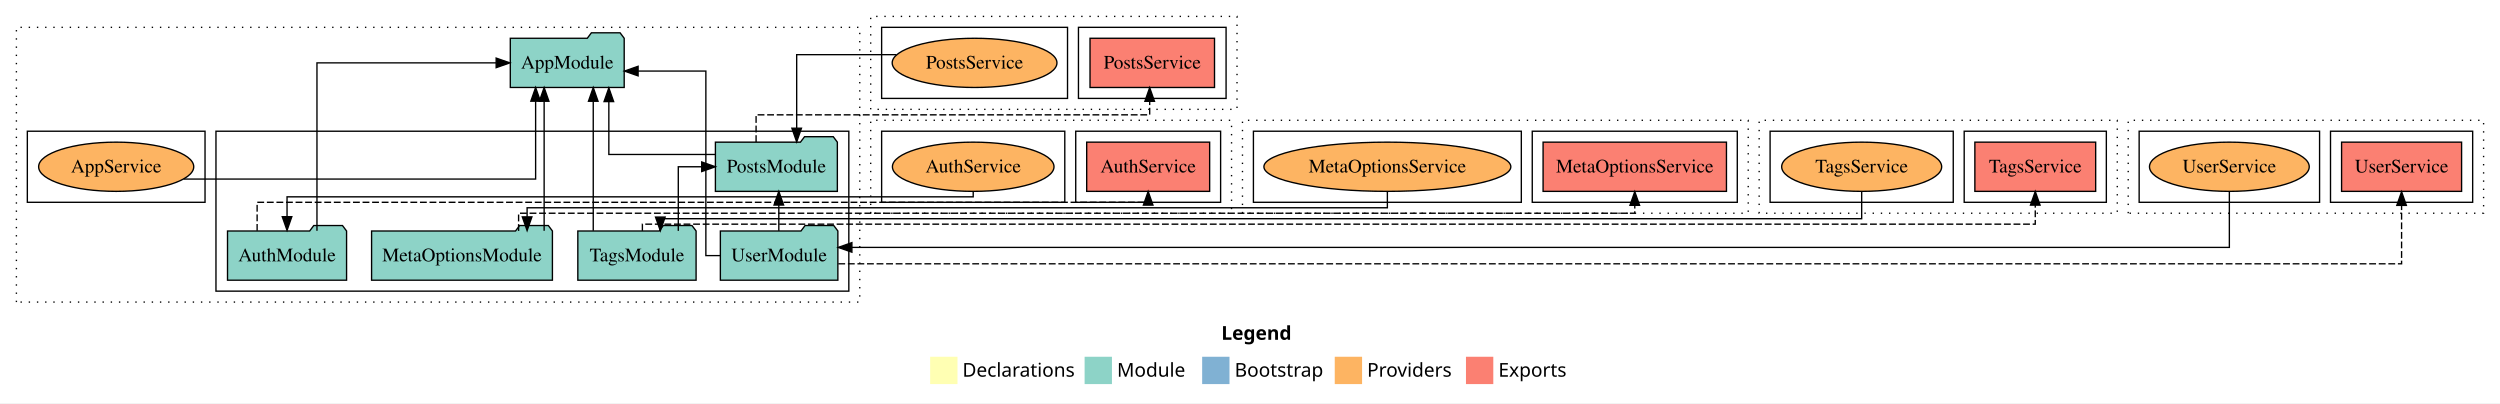
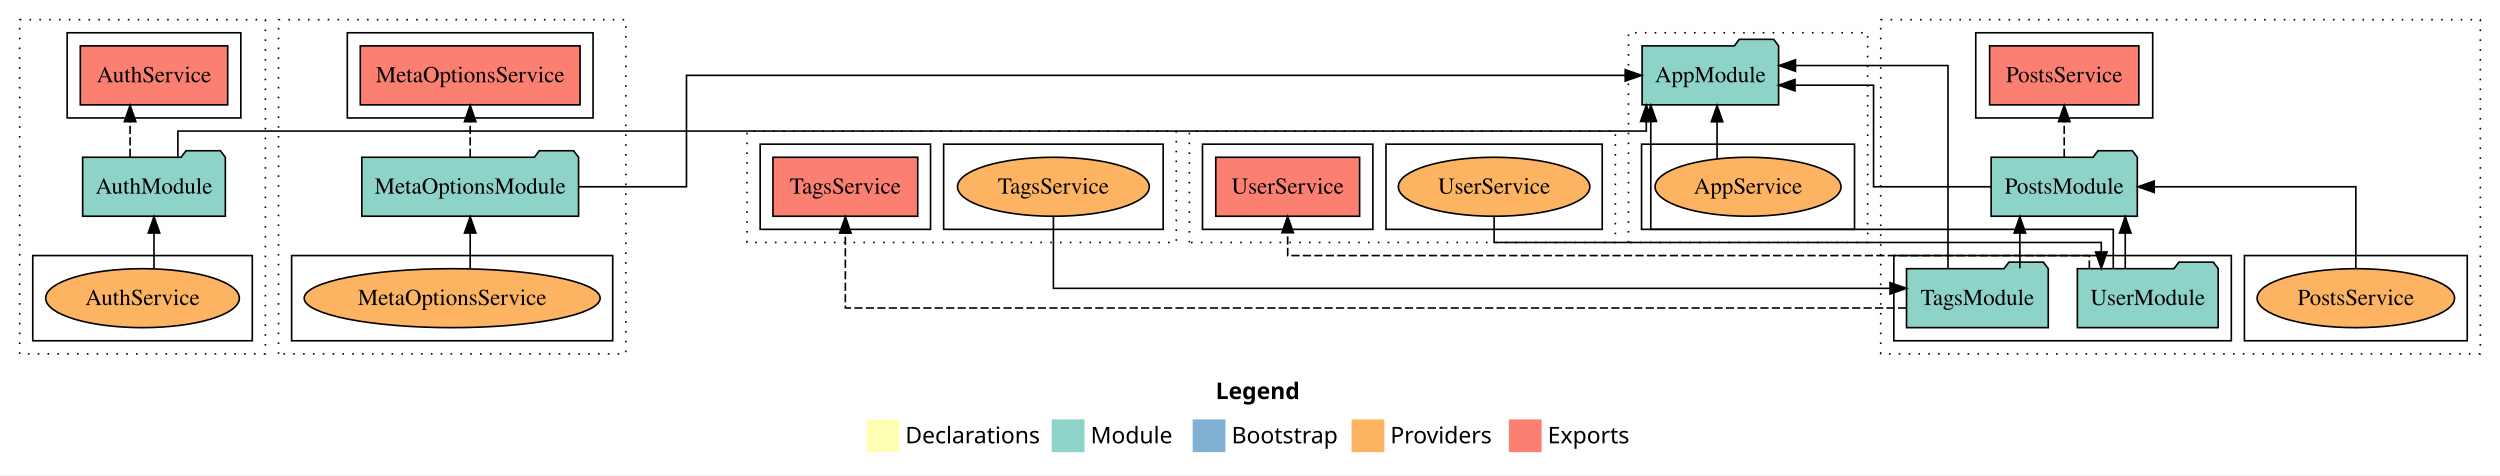
- <svg xmlns="http://www.w3.org/2000/svg" width="1829pt" height="295pt" viewBox="0.00 0.00 1829.00 295.00">
-   <g id="graph0" class="graph" transform="scale(1 1) rotate(0) translate(4 291)">
-     <polygon fill="white" stroke="transparent" points="-4,4 -4,-291 1825,-291 1825,4 -4,4" />
-     <text text-anchor="start" x="889.51" y="-42.4" font-family="Times-12" font-weight="bold" font-size="14.00">Legend</text>
-     <polygon fill="#ffffb3" stroke="transparent" points="676.5,-10 676.5,-30 696.5,-30 696.5,-10 676.5,-10" />
-     <text text-anchor="start" x="700.13" y="-15.4" font-family="Times-12" font-size="14.00">  Declarations</text>
-     <polygon fill="#8dd3c7" stroke="transparent" points="789.5,-10 789.5,-30 809.5,-30 809.5,-10 789.5,-10" />
-     <text text-anchor="start" x="813.23" y="-15.4" font-family="Times-12" font-size="14.00">  Module</text>
-     <polygon fill="#80b1d3" stroke="transparent" points="875.5,-10 875.5,-30 895.5,-30 895.5,-10 875.5,-10" />
-     <text text-anchor="start" x="899.28" y="-15.4" font-family="Times-12" font-size="14.00">  Bootstrap</text>
-     <polygon fill="#fdb462" stroke="transparent" points="972.5,-10 972.5,-30 992.5,-30 992.5,-10 972.5,-10" />
-     <text text-anchor="start" x="996.17" y="-15.4" font-family="Times-12" font-size="14.00">  Providers</text>
-     <polygon fill="#fb8072" stroke="transparent" points="1068.5,-10 1068.5,-30 1088.5,-30 1088.5,-10 1068.5,-10" />
-     <text text-anchor="start" x="1092.23" y="-15.4" font-family="Times-12" font-size="14.00">  Exports</text>
+ <svg xmlns="http://www.w3.org/2000/svg" width="1526pt" height="290pt" viewBox="0.00 0.00 1526.00 290.00">
+   <g id="graph0" class="graph" transform="scale(1 1) rotate(0) translate(4 286)">
+     <polygon fill="white" stroke="transparent" points="-4,4 -4,-286 1522,-286 1522,4 -4,4" />
+     <text text-anchor="start" x="738.01" y="-42.4" font-family="Times-12" font-weight="bold" font-size="14.00">Legend</text>
+     <polygon fill="#ffffb3" stroke="transparent" points="525,-10 525,-30 545,-30 545,-10 525,-10" />
+     <text text-anchor="start" x="548.63" y="-15.4" font-family="Times-12" font-size="14.00">  Declarations</text>
+     <polygon fill="#8dd3c7" stroke="transparent" points="638,-10 638,-30 658,-30 658,-10 638,-10" />
+     <text text-anchor="start" x="661.73" y="-15.4" font-family="Times-12" font-size="14.00">  Module</text>
+     <polygon fill="#80b1d3" stroke="transparent" points="724,-10 724,-30 744,-30 744,-10 724,-10" />
+     <text text-anchor="start" x="747.78" y="-15.4" font-family="Times-12" font-size="14.00">  Bootstrap</text>
+     <polygon fill="#fdb462" stroke="transparent" points="821,-10 821,-30 841,-30 841,-10 821,-10" />
+     <text text-anchor="start" x="844.67" y="-15.4" font-family="Times-12" font-size="14.00">  Providers</text>
+     <polygon fill="#fb8072" stroke="transparent" points="917,-10 917,-30 937,-30 937,-10 917,-10" />
+     <text text-anchor="start" x="940.73" y="-15.4" font-family="Times-12" font-size="14.00">  Exports</text>
+     <g id="clust13" class="cluster">
+       <polygon fill="none" stroke="black" stroke-dasharray="1,5" points="166,-70 166,-274 378,-274 378,-70 166,-70" />
+     </g>
+     <g id="clust16" class="cluster">
+       <polygon fill="none" stroke="black" points="208,-214 208,-266 358,-266 358,-214 208,-214" />
+     </g>
+     <g id="clust18" class="cluster">
+       <polygon fill="none" stroke="black" points="174,-78 174,-130 370,-130 370,-78 174,-78" />
+     </g>
+     <g id="clust7" class="cluster">
+       <polygon fill="none" stroke="black" stroke-dasharray="1,5" points="8,-70 8,-274 158,-274 158,-70 8,-70" />
+     </g>
+     <g id="clust12" class="cluster">
+       <polygon fill="none" stroke="black" points="16,-78 16,-130 150,-130 150,-78 16,-78" />
+     </g>
+     <g id="clust10" class="cluster">
+       <polygon fill="none" stroke="black" points="37,-214 37,-266 143,-266 143,-214 37,-214" />
+     </g>
+     <g id="clust19" class="cluster">
+       <polygon fill="none" stroke="black" stroke-dasharray="1,5" points="1144,-70 1144,-274 1510,-274 1510,-70 1144,-70" />
+     </g>
+     <g id="clust22" class="cluster">
+       <polygon fill="none" stroke="black" points="1202,-214 1202,-266 1310,-266 1310,-214 1202,-214" />
+     </g>
+     <g id="clust21" class="cluster">
+       <polygon fill="none" stroke="black" points="1152,-78 1152,-130 1358,-130 1358,-78 1152,-78" />
+     </g>
+     <g id="clust24" class="cluster">
+       <polygon fill="none" stroke="black" points="1366,-78 1366,-130 1502,-130 1502,-78 1366,-78" />
+     </g>
+     <g id="clust31" class="cluster">
+       <polygon fill="none" stroke="black" stroke-dasharray="1,5" points="722,-138 722,-206 982,-206 982,-138 722,-138" />
+     </g>
+     <g id="clust36" class="cluster">
+       <polygon fill="none" stroke="black" points="842,-146 842,-198 974,-198 974,-146 842,-146" />
+     </g>
+     <g id="clust34" class="cluster">
+       <polygon fill="none" stroke="black" points="730,-146 730,-198 834,-198 834,-146 730,-146" />
+     </g>
    <g id="clust1" class="cluster">
-       <polygon fill="none" stroke="black" stroke-dasharray="1,5" points="8,-70 8,-271 625,-271 625,-70 8,-70" />
-     </g>
-     <g id="clust3" class="cluster">
-       <polygon fill="none" stroke="black" points="154,-78 154,-195 617,-195 617,-78 154,-78" />
+       <polygon fill="none" stroke="black" stroke-dasharray="1,5" points="990,-138 990,-266 1136,-266 1136,-138 990,-138" />
    </g>
    <g id="clust6" class="cluster">
-       <polygon fill="none" stroke="black" points="16,-143 16,-195 146,-195 146,-143 16,-143" />
-     </g>
-     <g id="clust7" class="cluster">
-       <polygon fill="none" stroke="black" stroke-dasharray="1,5" points="633,-135 633,-203 897,-203 897,-135 633,-135" />
-     </g>
-     <g id="clust10" class="cluster">
-       <polygon fill="none" stroke="black" points="783,-143 783,-195 889,-195 889,-143 783,-143" />
-     </g>
-     <g id="clust12" class="cluster">
-       <polygon fill="none" stroke="black" points="641,-143 641,-195 775,-195 775,-143 641,-143" />
-     </g>
-     <g id="clust13" class="cluster">
-       <polygon fill="none" stroke="black" stroke-dasharray="1,5" points="905,-135 905,-203 1275,-203 1275,-135 905,-135" />
-     </g>
-     <g id="clust16" class="cluster">
-       <polygon fill="none" stroke="black" points="1117,-143 1117,-195 1267,-195 1267,-143 1117,-143" />
-     </g>
-     <g id="clust18" class="cluster">
-       <polygon fill="none" stroke="black" points="913,-143 913,-195 1109,-195 1109,-143 913,-143" />
-     </g>
-     <g id="clust19" class="cluster">
-       <polygon fill="none" stroke="black" stroke-dasharray="1,5" points="633,-211 633,-279 901,-279 901,-211 633,-211" />
-     </g>
-     <g id="clust22" class="cluster">
-       <polygon fill="none" stroke="black" points="785,-219 785,-271 893,-271 893,-219 785,-219" />
-     </g>
-     <g id="clust24" class="cluster">
-       <polygon fill="none" stroke="black" points="641,-219 641,-271 777,-271 777,-219 641,-219" />
+       <polygon fill="none" stroke="black" points="998,-146 998,-198 1128,-198 1128,-146 998,-146" />
    </g>
    <g id="clust25" class="cluster">
-       <polygon fill="none" stroke="black" stroke-dasharray="1,5" points="1283,-135 1283,-203 1545,-203 1545,-135 1283,-135" />
+       <polygon fill="none" stroke="black" stroke-dasharray="1,5" points="452,-138 452,-206 714,-206 714,-138 452,-138" />
+     </g>
+     <g id="clust30" class="cluster">
+       <polygon fill="none" stroke="black" points="572,-146 572,-198 706,-198 706,-146 572,-146" />
    </g>
    <g id="clust28" class="cluster">
-       <polygon fill="none" stroke="black" points="1433,-143 1433,-195 1537,-195 1537,-143 1433,-143" />
-     </g>
-     <g id="clust30" class="cluster">
-       <polygon fill="none" stroke="black" points="1291,-143 1291,-195 1425,-195 1425,-143 1291,-143" />
-     </g>
-     <g id="clust31" class="cluster">
-       <polygon fill="none" stroke="black" stroke-dasharray="1,5" points="1553,-135 1553,-203 1813,-203 1813,-135 1553,-135" />
-     </g>
-     <g id="clust34" class="cluster">
-       <polygon fill="none" stroke="black" points="1701,-143 1701,-195 1805,-195 1805,-143 1701,-143" />
-     </g>
-     <g id="clust36" class="cluster">
-       <polygon fill="none" stroke="black" points="1561,-143 1561,-195 1693,-195 1693,-143 1561,-143" />
+       <polygon fill="none" stroke="black" points="460,-146 460,-198 564,-198 564,-146 460,-146" />
    </g>
    <g id="node1" class="node">
-       <polygon fill="#8dd3c7" stroke="black" points="249.55,-122 246.55,-126 225.55,-126 222.55,-122 162.45,-122 162.45,-86 249.55,-86 249.55,-122" />
-       <text text-anchor="middle" x="206" y="-99.8" font-family="Times,serif" font-size="14.00">AuthModule</text>
+       <polygon fill="#8dd3c7" stroke="black" points="133.55,-190 130.55,-194 109.55,-194 106.55,-190 46.45,-190 46.45,-154 133.55,-154 133.55,-190" />
+       <text text-anchor="middle" x="90" y="-167.8" font-family="Times,serif" font-size="14.00">AuthModule</text>
    </g>
    <g id="node6" class="node">
-       <polygon fill="#8dd3c7" stroke="black" points="452.66,-263 449.66,-267 428.66,-267 425.66,-263 369.34,-263 369.34,-227 452.66,-227 452.66,-263" />
-       <text text-anchor="middle" x="411" y="-240.8" font-family="Times,serif" font-size="14.00">AppModule</text>
+       <polygon fill="#8dd3c7" stroke="black" points="1081.66,-258 1078.66,-262 1057.66,-262 1054.66,-258 998.34,-258 998.34,-222 1081.66,-222 1081.66,-258" />
+       <text text-anchor="middle" x="1040" y="-235.8" font-family="Times,serif" font-size="14.00">AppModule</text>
    </g>
    <g id="edge1" class="edge">
-       <path fill="none" stroke="black" d="M227.89,-122.14C227.89,-160.23 227.89,-245 227.89,-245 227.89,-245 358.99,-245 358.99,-245" />
-       <polygon fill="black" stroke="black" points="358.99,-248.5 368.99,-245 358.99,-241.5 358.99,-248.5" />
+       <path fill="none" stroke="black" d="M104.59,-190.19C104.59,-198.28 104.59,-206 104.59,-206 104.59,-206 1000.91,-206 1000.91,-206 1000.91,-206 1000.91,-211.81 1000.91,-211.81" />
+       <polygon fill="black" stroke="black" points="997.41,-211.81 1000.91,-221.81 1004.41,-211.81 997.41,-211.81" />
    </g>
    <g id="node8" class="node">
-       <polygon fill="#fb8072" stroke="black" points="880.98,-187 791.02,-187 791.02,-151 880.98,-151 880.98,-187" />
-       <text text-anchor="middle" x="836" y="-164.8" font-family="Times,serif" font-size="14.00">AuthService </text>
+       <polygon fill="#fb8072" stroke="black" points="134.98,-258 45.02,-258 45.02,-222 134.98,-222 134.98,-258" />
+       <text text-anchor="middle" x="90" y="-235.8" font-family="Times,serif" font-size="14.00">AuthService </text>
    </g>
    <g id="edge7" class="edge">
-       <path fill="none" stroke="black" stroke-dasharray="5,2" d="M184.11,-122.13C184.11,-132.31 184.11,-143 184.11,-143 184.11,-143 836,-143 836,-143 836,-143 836,-143.79 836,-143.79" />
-       <polygon fill="black" stroke="black" points="832.5,-140.94 836,-150.94 839.5,-140.94 832.5,-140.94" />
+       <path fill="none" stroke="black" stroke-dasharray="5,2" d="M75.41,-190.22C75.41,-190.22 75.41,-211.73 75.41,-211.73" />
+       <polygon fill="black" stroke="black" points="71.91,-211.73 75.41,-221.73 78.91,-211.73 71.91,-211.73" />
    </g>
    <g id="node2" class="node">
-       <polygon fill="#8dd3c7" stroke="black" points="400.15,-122 397.15,-126 376.15,-126 373.15,-122 267.85,-122 267.85,-86 400.15,-86 400.15,-122" />
-       <text text-anchor="middle" x="334" y="-99.8" font-family="Times,serif" font-size="14.00">MetaOptionsModule</text>
+       <polygon fill="#8dd3c7" stroke="black" points="349.15,-190 346.15,-194 325.15,-194 322.15,-190 216.85,-190 216.85,-154 349.15,-154 349.15,-190" />
+       <text text-anchor="middle" x="283" y="-167.8" font-family="Times,serif" font-size="14.00">MetaOptionsModule</text>
    </g>
    <g id="edge2" class="edge">
-       <path fill="none" stroke="black" d="M394.09,-122.14C394.09,-122.14 394.09,-216.93 394.09,-216.93" />
-       <polygon fill="black" stroke="black" points="390.59,-216.92 394.09,-226.93 397.59,-216.93 390.59,-216.92" />
+       <path fill="none" stroke="black" d="M349.4,-172C382.28,-172 415.03,-172 415.03,-172 415.03,-172 415.03,-240 415.03,-240 415.03,-240 988.02,-240 988.02,-240" />
+       <polygon fill="black" stroke="black" points="988.02,-243.5 998.02,-240 988.02,-236.5 988.02,-243.5" />
    </g>
    <g id="node10" class="node">
-       <polygon fill="#fb8072" stroke="black" points="1259.08,-187 1124.92,-187 1124.92,-151 1259.08,-151 1259.08,-187" />
-       <text text-anchor="middle" x="1192" y="-164.8" font-family="Times,serif" font-size="14.00">MetaOptionsService </text>
+       <polygon fill="#fb8072" stroke="black" points="350.08,-258 215.92,-258 215.92,-222 350.08,-222 350.08,-258" />
+       <text text-anchor="middle" x="283" y="-235.8" font-family="Times,serif" font-size="14.00">MetaOptionsService </text>
    </g>
    <g id="edge9" class="edge">
-       <path fill="none" stroke="black" stroke-dasharray="5,2" d="M375.4,-122.03C375.4,-128.85 375.4,-135 375.4,-135 375.4,-135 1192,-135 1192,-135 1192,-135 1192,-140.81 1192,-140.81" />
-       <polygon fill="black" stroke="black" points="1188.5,-140.81 1192,-150.81 1195.5,-140.81 1188.5,-140.81" />
+       <path fill="none" stroke="black" stroke-dasharray="5,2" d="M283,-190.22C283,-190.22 283,-211.73 283,-211.73" />
+       <polygon fill="black" stroke="black" points="279.5,-211.73 283,-221.73 286.5,-211.73 279.5,-211.73" />
    </g>
    <g id="node3" class="node">
-       <polygon fill="#8dd3c7" stroke="black" points="608.61,-187 605.61,-191 584.61,-191 581.61,-187 519.39,-187 519.39,-151 608.61,-151 608.61,-187" />
-       <text text-anchor="middle" x="564" y="-164.8" font-family="Times,serif" font-size="14.00">PostsModule</text>
+       <polygon fill="#8dd3c7" stroke="black" points="1300.61,-190 1297.61,-194 1276.61,-194 1273.61,-190 1211.39,-190 1211.39,-154 1300.61,-154 1300.61,-190" />
+       <text text-anchor="middle" x="1256" y="-167.8" font-family="Times,serif" font-size="14.00">PostsModule</text>
    </g>
    <g id="edge3" class="edge">
-       <path fill="none" stroke="black" d="M519.4,-178C484.35,-178 441.43,-178 441.43,-178 441.43,-178 441.43,-216.69 441.43,-216.69" />
-       <polygon fill="black" stroke="black" points="437.93,-216.69 441.43,-226.69 444.93,-216.69 437.93,-216.69" />
+       <path fill="none" stroke="black" d="M1211.34,-172C1178.52,-172 1139.62,-172 1139.62,-172 1139.62,-172 1139.62,-234 1139.62,-234 1139.62,-234 1091.67,-234 1091.67,-234" />
+       <polygon fill="black" stroke="black" points="1091.67,-230.5 1081.67,-234 1091.67,-237.5 1091.67,-230.5" />
    </g>
    <g id="node12" class="node">
-       <polygon fill="#fb8072" stroke="black" points="884.54,-263 793.46,-263 793.46,-227 884.54,-227 884.54,-263" />
-       <text text-anchor="middle" x="839" y="-240.8" font-family="Times,serif" font-size="14.00">PostsService </text>
+       <polygon fill="#fb8072" stroke="black" points="1301.54,-258 1210.46,-258 1210.46,-222 1301.54,-222 1301.54,-258" />
+       <text text-anchor="middle" x="1256" y="-235.8" font-family="Times,serif" font-size="14.00">PostsService </text>
    </g>
    <g id="edge13" class="edge">
-       <path fill="none" stroke="black" stroke-dasharray="5,2" d="M549.15,-187.11C549.15,-196.9 549.15,-207 549.15,-207 549.15,-207 837.11,-207 837.11,-207 837.11,-207 837.11,-216.89 837.11,-216.89" />
-       <polygon fill="black" stroke="black" points="833.61,-216.89 837.11,-226.89 840.61,-216.89 833.61,-216.89" />
+       <path fill="none" stroke="black" stroke-dasharray="5,2" d="M1256,-190.22C1256,-190.22 1256,-211.73 1256,-211.73" />
+       <polygon fill="black" stroke="black" points="1252.5,-211.73 1256,-221.73 1259.5,-211.73 1252.5,-211.73" />
    </g>
    <g id="node4" class="node">
-       <polygon fill="#8dd3c7" stroke="black" points="505.26,-122 502.26,-126 481.26,-126 478.26,-122 418.74,-122 418.74,-86 505.26,-86 505.26,-122" />
-       <text text-anchor="middle" x="462" y="-99.8" font-family="Times,serif" font-size="14.00">TagsModule</text>
+       <polygon fill="#8dd3c7" stroke="black" points="1246.26,-122 1243.26,-126 1222.26,-126 1219.26,-122 1159.74,-122 1159.74,-86 1246.26,-86 1246.26,-122" />
+       <text text-anchor="middle" x="1203" y="-99.8" font-family="Times,serif" font-size="14.00">TagsModule</text>
    </g>
    <g id="edge11" class="edge">
-       <path fill="none" stroke="black" d="M492.24,-122.11C492.24,-141.34 492.24,-169 492.24,-169 492.24,-169 509.37,-169 509.37,-169" />
-       <polygon fill="black" stroke="black" points="509.37,-172.5 519.37,-169 509.37,-165.5 509.37,-172.5" />
+       <path fill="none" stroke="black" d="M1228.91,-122.22C1228.91,-122.22 1228.91,-143.73 1228.91,-143.73" />
+       <polygon fill="black" stroke="black" points="1225.41,-143.73 1228.91,-153.73 1232.41,-143.73 1225.41,-143.73" />
    </g>
    <g id="edge4" class="edge">
-       <path fill="none" stroke="black" d="M430.02,-122.14C430.02,-122.14 430.02,-216.93 430.02,-216.93" />
-       <polygon fill="black" stroke="black" points="426.52,-216.92 430.02,-226.93 433.52,-216.93 426.52,-216.92" />
+       <path fill="none" stroke="black" d="M1185.05,-122.27C1185.05,-160.63 1185.05,-246 1185.05,-246 1185.05,-246 1091.95,-246 1091.95,-246" />
+       <polygon fill="black" stroke="black" points="1091.95,-242.5 1081.95,-246 1091.95,-249.5 1091.95,-242.5" />
    </g>
    <g id="node14" class="node">
-       <polygon fill="#fb8072" stroke="black" points="1529.19,-187 1440.81,-187 1440.81,-151 1529.19,-151 1529.19,-187" />
-       <text text-anchor="middle" x="1485" y="-164.8" font-family="Times,serif" font-size="14.00">TagsService </text>
+       <polygon fill="#fb8072" stroke="black" points="556.19,-190 467.81,-190 467.81,-154 556.19,-154 556.19,-190" />
+       <text text-anchor="middle" x="512" y="-167.8" font-family="Times,serif" font-size="14.00">TagsService </text>
    </g>
    <g id="edge15" class="edge">
-       <path fill="none" stroke="black" stroke-dasharray="5,2" d="M465.97,-122.12C465.97,-124.97 465.97,-127 465.97,-127 465.97,-127 1485,-127 1485,-127 1485,-127 1485,-140.94 1485,-140.94" />
-       <polygon fill="black" stroke="black" points="1481.5,-140.94 1485,-150.94 1488.5,-140.94 1481.5,-140.94" />
+       <path fill="none" stroke="black" stroke-dasharray="5,2" d="M1159.51,-98C1007.93,-98 512,-98 512,-98 512,-98 512,-143.71 512,-143.71" />
+       <polygon fill="black" stroke="black" points="508.5,-143.71 512,-153.71 515.5,-143.71 508.5,-143.71" />
    </g>
    <g id="node5" class="node">
-       <polygon fill="#8dd3c7" stroke="black" points="608.98,-122 605.98,-126 584.98,-126 581.98,-122 523.02,-122 523.02,-86 608.98,-86 608.98,-122" />
-       <text text-anchor="middle" x="566" y="-99.8" font-family="Times,serif" font-size="14.00">UserModule</text>
+       <polygon fill="#8dd3c7" stroke="black" points="1349.98,-122 1346.98,-126 1325.98,-126 1322.98,-122 1264.02,-122 1264.02,-86 1349.98,-86 1349.98,-122" />
+       <text text-anchor="middle" x="1307" y="-99.8" font-family="Times,serif" font-size="14.00">UserModule</text>
    </g>
    <g id="edge12" class="edge">
-       <path fill="none" stroke="black" d="M565.78,-122.11C565.78,-122.11 565.78,-140.99 565.78,-140.99" />
-       <polygon fill="black" stroke="black" points="562.28,-140.99 565.78,-150.99 569.28,-140.99 562.28,-140.99" />
+       <path fill="none" stroke="black" d="M1293.25,-122.22C1293.25,-122.22 1293.25,-143.73 1293.25,-143.73" />
+       <polygon fill="black" stroke="black" points="1289.75,-143.73 1293.25,-153.73 1296.75,-143.73 1289.75,-143.73" />
    </g>
    <g id="edge5" class="edge">
-       <path fill="none" stroke="black" d="M523,-104C516.77,-104 512.41,-104 512.41,-104 512.41,-104 512.41,-239 512.41,-239 512.41,-239 462.83,-239 462.83,-239" />
-       <polygon fill="black" stroke="black" points="462.83,-235.5 452.83,-239 462.83,-242.5 462.83,-235.5" />
+       <path fill="none" stroke="black" d="M1285.94,-122.06C1285.94,-133.44 1285.94,-146 1285.94,-146 1285.94,-146 1003.64,-146 1003.64,-146 1003.64,-146 1003.64,-211.88 1003.64,-211.88" />
+       <polygon fill="black" stroke="black" points="1000.14,-211.88 1003.64,-221.88 1007.14,-211.88 1000.14,-211.88" />
    </g>
    <g id="node16" class="node">
-       <polygon fill="#fb8072" stroke="black" points="1796.9,-187 1709.1,-187 1709.1,-151 1796.9,-151 1796.9,-187" />
-       <text text-anchor="middle" x="1753" y="-164.8" font-family="Times,serif" font-size="14.00">UserService </text>
+       <polygon fill="#fb8072" stroke="black" points="825.9,-190 738.1,-190 738.1,-154 825.9,-154 825.9,-190" />
+       <text text-anchor="middle" x="782" y="-167.8" font-family="Times,serif" font-size="14.00">UserService </text>
    </g>
    <g id="edge17" class="edge">
-       <path fill="none" stroke="black" stroke-dasharray="5,2" d="M609.3,-98C822.78,-98 1753,-98 1753,-98 1753,-98 1753,-140.72 1753,-140.72" />
-       <polygon fill="black" stroke="black" points="1749.5,-140.72 1753,-150.72 1756.5,-140.72 1749.5,-140.72" />
+       <path fill="none" stroke="black" stroke-dasharray="5,2" d="M1271.32,-122.06C1271.32,-126.49 1271.32,-130 1271.32,-130 1271.32,-130 782,-130 782,-130 782,-130 782,-143.94 782,-143.94" />
+       <polygon fill="black" stroke="black" points="778.5,-143.94 782,-153.94 785.5,-143.94 778.5,-143.94" />
    </g>
    <g id="node7" class="node">
-       <ellipse fill="#fdb462" stroke="black" cx="81" cy="-169" rx="56.74" ry="18" />
-       <text text-anchor="middle" x="81" y="-164.8" font-family="Times,serif" font-size="14.00">AppService</text>
+       <ellipse fill="#fdb462" stroke="black" cx="1063" cy="-172" rx="56.74" ry="18" />
+       <text text-anchor="middle" x="1063" y="-167.8" font-family="Times,serif" font-size="14.00">AppService</text>
    </g>
    <g id="edge6" class="edge">
-       <path fill="none" stroke="black" d="M130.3,-160C217.05,-160 387.86,-160 387.86,-160 387.86,-160 387.86,-216.97 387.86,-216.97" />
-       <polygon fill="black" stroke="black" points="384.36,-216.97 387.86,-226.97 391.36,-216.97 384.36,-216.97" />
+       <path fill="none" stroke="black" d="M1044.1,-189.16C1044.1,-189.16 1044.1,-211.65 1044.1,-211.65" />
+       <polygon fill="black" stroke="black" points="1040.6,-211.65 1044.1,-221.65 1047.6,-211.65 1040.6,-211.65" />
    </g>
    <g id="node9" class="node">
-       <ellipse fill="#fdb462" stroke="black" cx="708" cy="-169" rx="59.11" ry="18" />
-       <text text-anchor="middle" x="708" y="-164.8" font-family="Times,serif" font-size="14.00">AuthService</text>
+       <ellipse fill="#fdb462" stroke="black" cx="83" cy="-104" rx="59.11" ry="18" />
+       <text text-anchor="middle" x="83" y="-99.8" font-family="Times,serif" font-size="14.00">AuthService</text>
    </g>
    <g id="edge8" class="edge">
-       <path fill="none" stroke="black" d="M708,-150.83C708,-148.55 708,-147 708,-147 708,-147 206,-147 206,-147 206,-147 206,-132.49 206,-132.49" />
-       <polygon fill="black" stroke="black" points="209.5,-132.49 206,-122.49 202.5,-132.49 209.5,-132.49" />
+       <path fill="none" stroke="black" d="M90,-122.22C90,-122.22 90,-143.73 90,-143.73" />
+       <polygon fill="black" stroke="black" points="86.5,-143.73 90,-153.73 93.5,-143.73 86.5,-143.73" />
    </g>
    <g id="node11" class="node">
-       <ellipse fill="#fdb462" stroke="black" cx="1011" cy="-169" rx="90.33" ry="18" />
-       <text text-anchor="middle" x="1011" y="-164.8" font-family="Times,serif" font-size="14.00">MetaOptionsService</text>
+       <ellipse fill="#fdb462" stroke="black" cx="272" cy="-104" rx="90.33" ry="18" />
+       <text text-anchor="middle" x="272" y="-99.8" font-family="Times,serif" font-size="14.00">MetaOptionsService</text>
    </g>
    <g id="edge10" class="edge">
-       <path fill="none" stroke="black" d="M1011,-150.86C1011,-144.54 1011,-139 1011,-139 1011,-139 381.63,-139 381.63,-139 381.63,-139 381.63,-132.32 381.63,-132.32" />
-       <polygon fill="black" stroke="black" points="385.13,-132.32 381.63,-122.32 378.13,-132.32 385.13,-132.32" />
+       <path fill="none" stroke="black" d="M283,-122.22C283,-122.22 283,-143.73 283,-143.73" />
+       <polygon fill="black" stroke="black" points="279.5,-143.73 283,-153.73 286.5,-143.73 279.5,-143.73" />
    </g>
    <g id="node13" class="node">
-       <ellipse fill="#fdb462" stroke="black" cx="709" cy="-245" rx="60.27" ry="18" />
-       <text text-anchor="middle" x="709" y="-240.8" font-family="Times,serif" font-size="14.00">PostsService</text>
+       <ellipse fill="#fdb462" stroke="black" cx="1434" cy="-104" rx="60.27" ry="18" />
+       <text text-anchor="middle" x="1434" y="-99.8" font-family="Times,serif" font-size="14.00">PostsService</text>
    </g>
    <g id="edge14" class="edge">
-       <path fill="none" stroke="black" d="M651.92,-251C616.95,-251 578.85,-251 578.85,-251 578.85,-251 578.85,-197.2 578.85,-197.2" />
-       <polygon fill="black" stroke="black" points="582.35,-197.2 578.85,-187.2 575.35,-197.2 582.35,-197.2" />
+       <path fill="none" stroke="black" d="M1434,-122.22C1434,-142.37 1434,-172 1434,-172 1434,-172 1310.92,-172 1310.92,-172" />
+       <polygon fill="black" stroke="black" points="1310.92,-168.5 1300.92,-172 1310.92,-175.5 1310.92,-168.5" />
    </g>
    <g id="node15" class="node">
-       <ellipse fill="#fdb462" stroke="black" cx="1358" cy="-169" rx="58.53" ry="18" />
-       <text text-anchor="middle" x="1358" y="-164.8" font-family="Times,serif" font-size="14.00">TagsService</text>
+       <ellipse fill="#fdb462" stroke="black" cx="639" cy="-172" rx="58.53" ry="18" />
+       <text text-anchor="middle" x="639" y="-167.8" font-family="Times,serif" font-size="14.00">TagsService</text>
    </g>
    <g id="edge16" class="edge">
-       <path fill="none" stroke="black" d="M1358,-150.89C1358,-141.1 1358,-131 1358,-131 1358,-131 479.1,-131 479.1,-131 479.1,-131 479.1,-130.12 479.1,-130.12" />
-       <polygon fill="black" stroke="black" points="482.6,-132.16 479.1,-122.16 475.6,-132.16 482.6,-132.16" />
+       <path fill="none" stroke="black" d="M639,-153.73C639,-135.44 639,-110 639,-110 639,-110 1149.68,-110 1149.68,-110" />
+       <polygon fill="black" stroke="black" points="1149.68,-113.5 1159.68,-110 1149.68,-106.5 1149.68,-113.5" />
    </g>
    <g id="node17" class="node">
-       <ellipse fill="#fdb462" stroke="black" cx="1627" cy="-169" rx="58.44" ry="18" />
-       <text text-anchor="middle" x="1627" y="-164.8" font-family="Times,serif" font-size="14.00">UserService</text>
+       <ellipse fill="#fdb462" stroke="black" cx="908" cy="-172" rx="58.44" ry="18" />
+       <text text-anchor="middle" x="908" y="-167.8" font-family="Times,serif" font-size="14.00">UserService</text>
    </g>
    <g id="edge18" class="edge">
-       <path fill="none" stroke="black" d="M1627,-150.98C1627,-133.63 1627,-110 1627,-110 1627,-110 619.24,-110 619.24,-110" />
-       <polygon fill="black" stroke="black" points="619.24,-106.5 609.24,-110 619.24,-113.5 619.24,-106.5" />
+       <path fill="none" stroke="black" d="M908,-153.81C908,-145.72 908,-138 908,-138 908,-138 1278.63,-138 1278.63,-138 1278.63,-138 1278.63,-132.19 1278.63,-132.19" />
+       <polygon fill="black" stroke="black" points="1282.13,-132.19 1278.63,-122.19 1275.13,-132.19 1282.13,-132.19" />
    </g>
  </g>
</svg>
